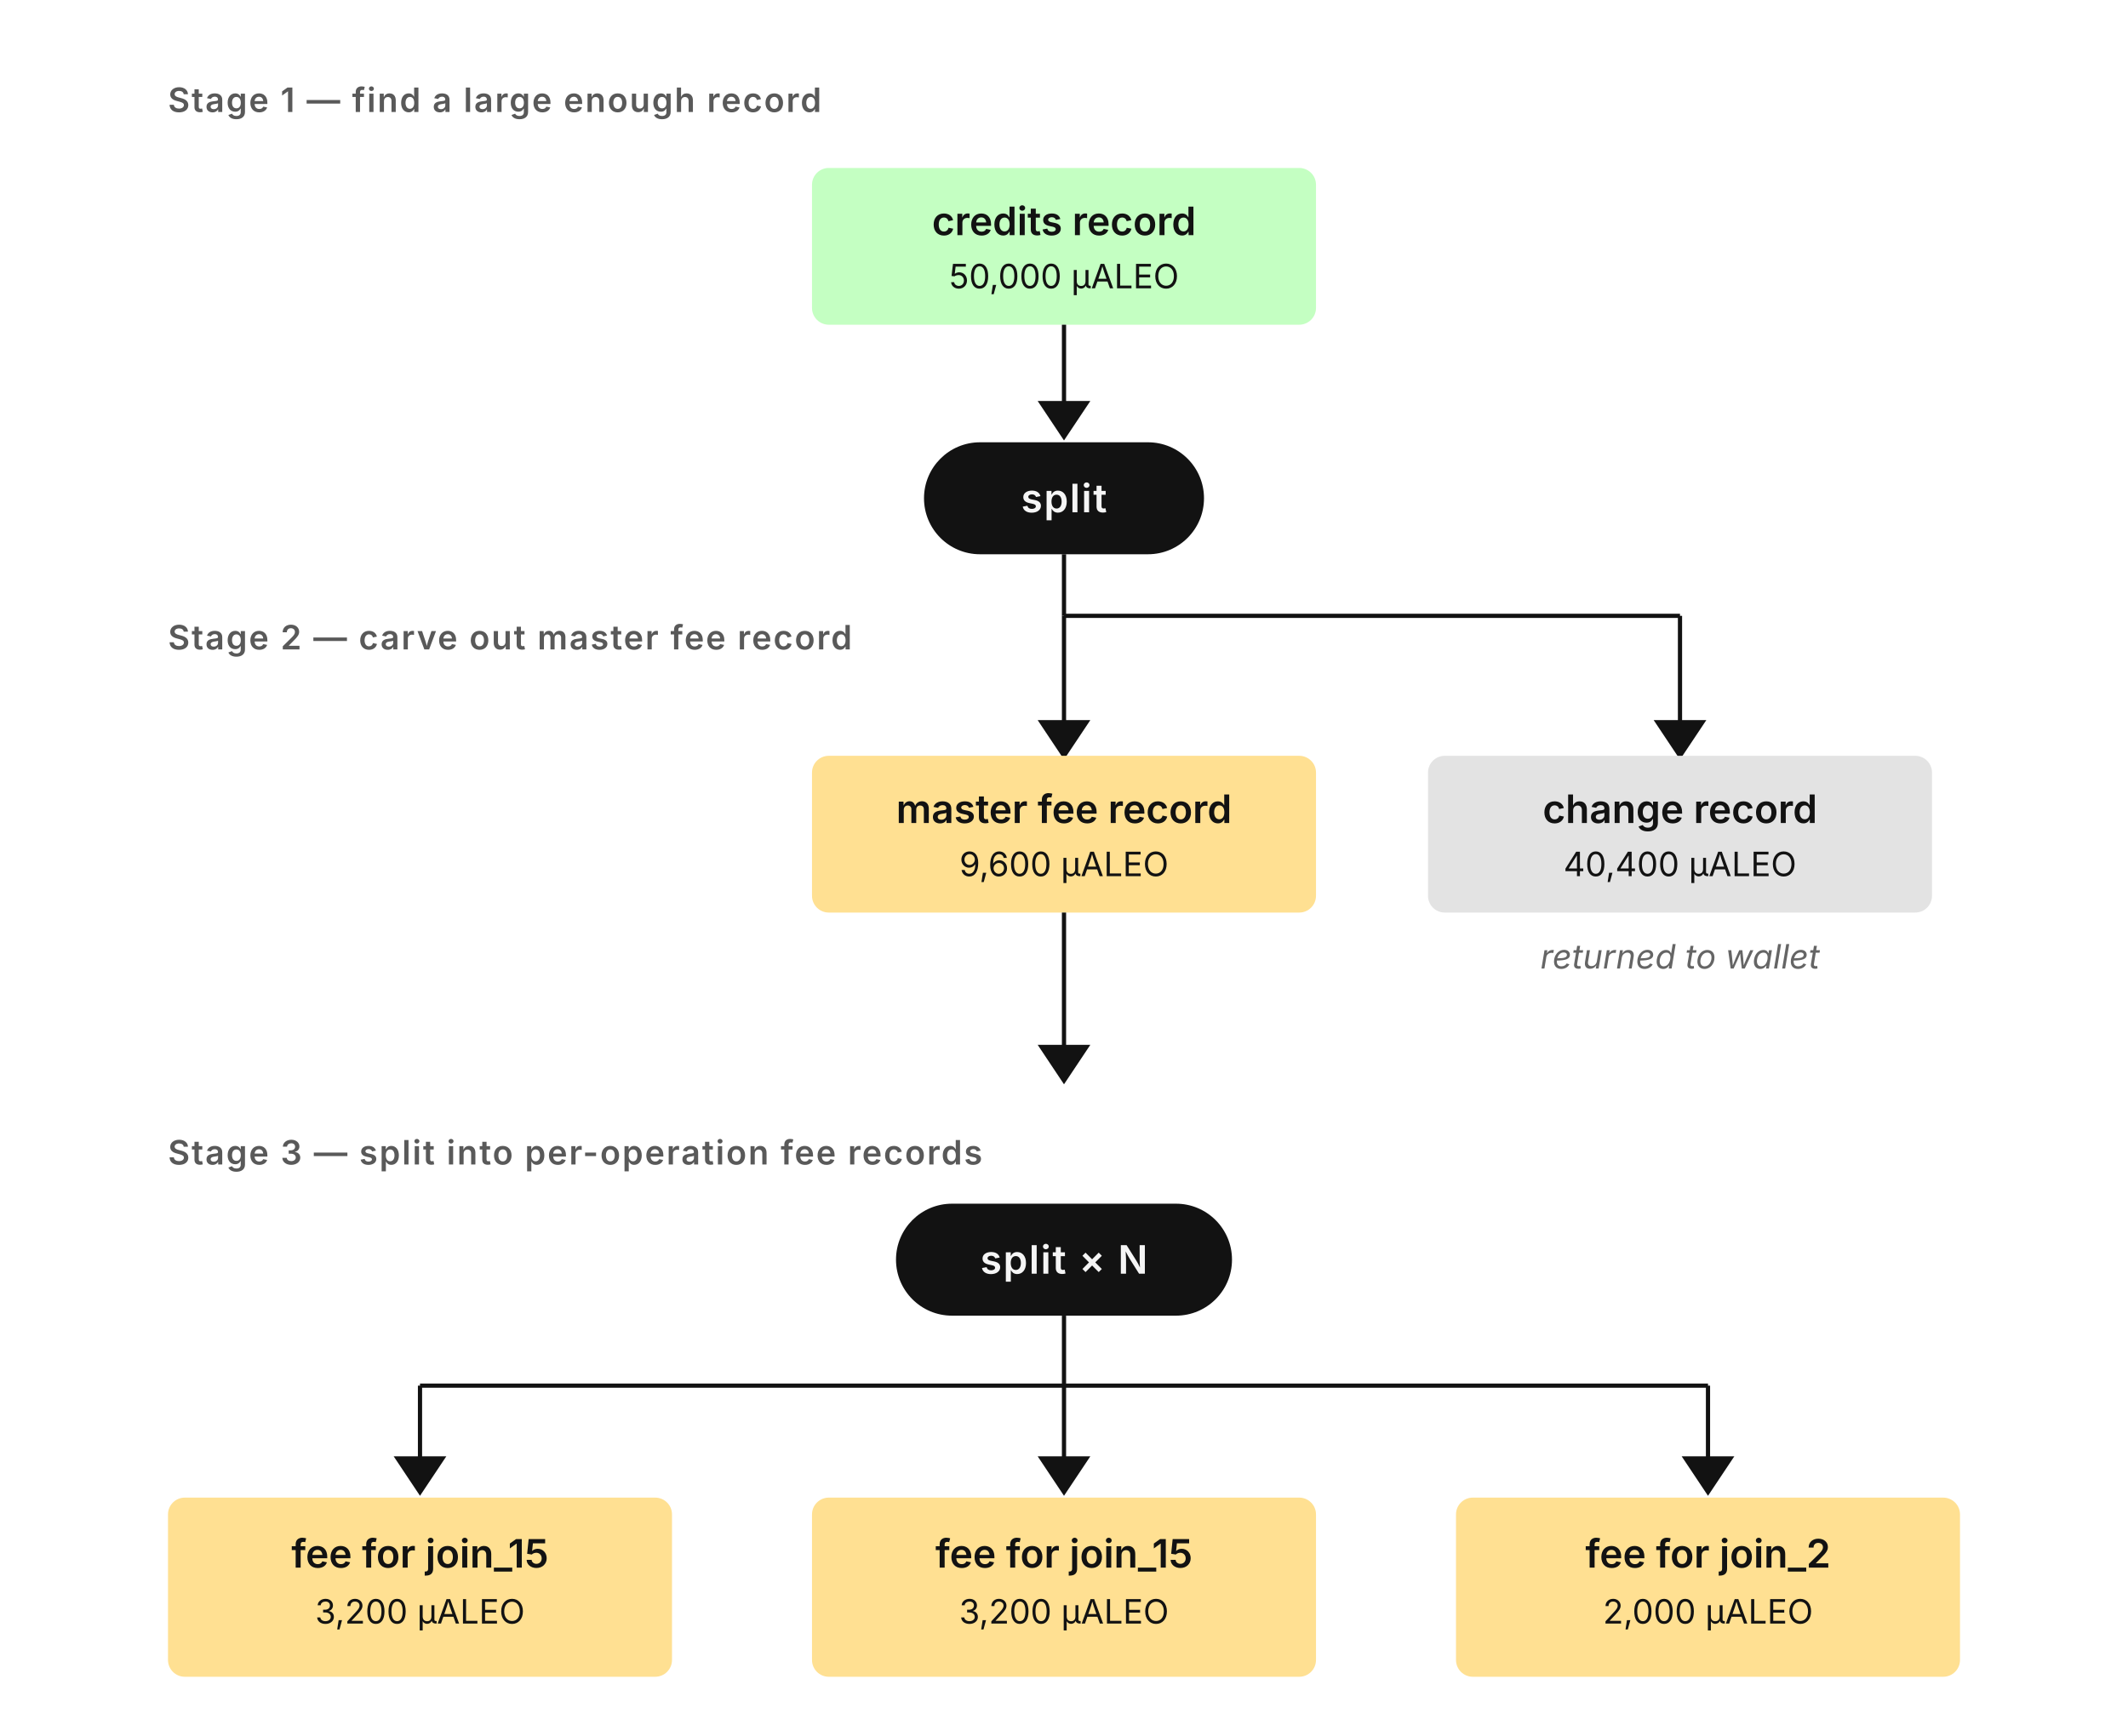
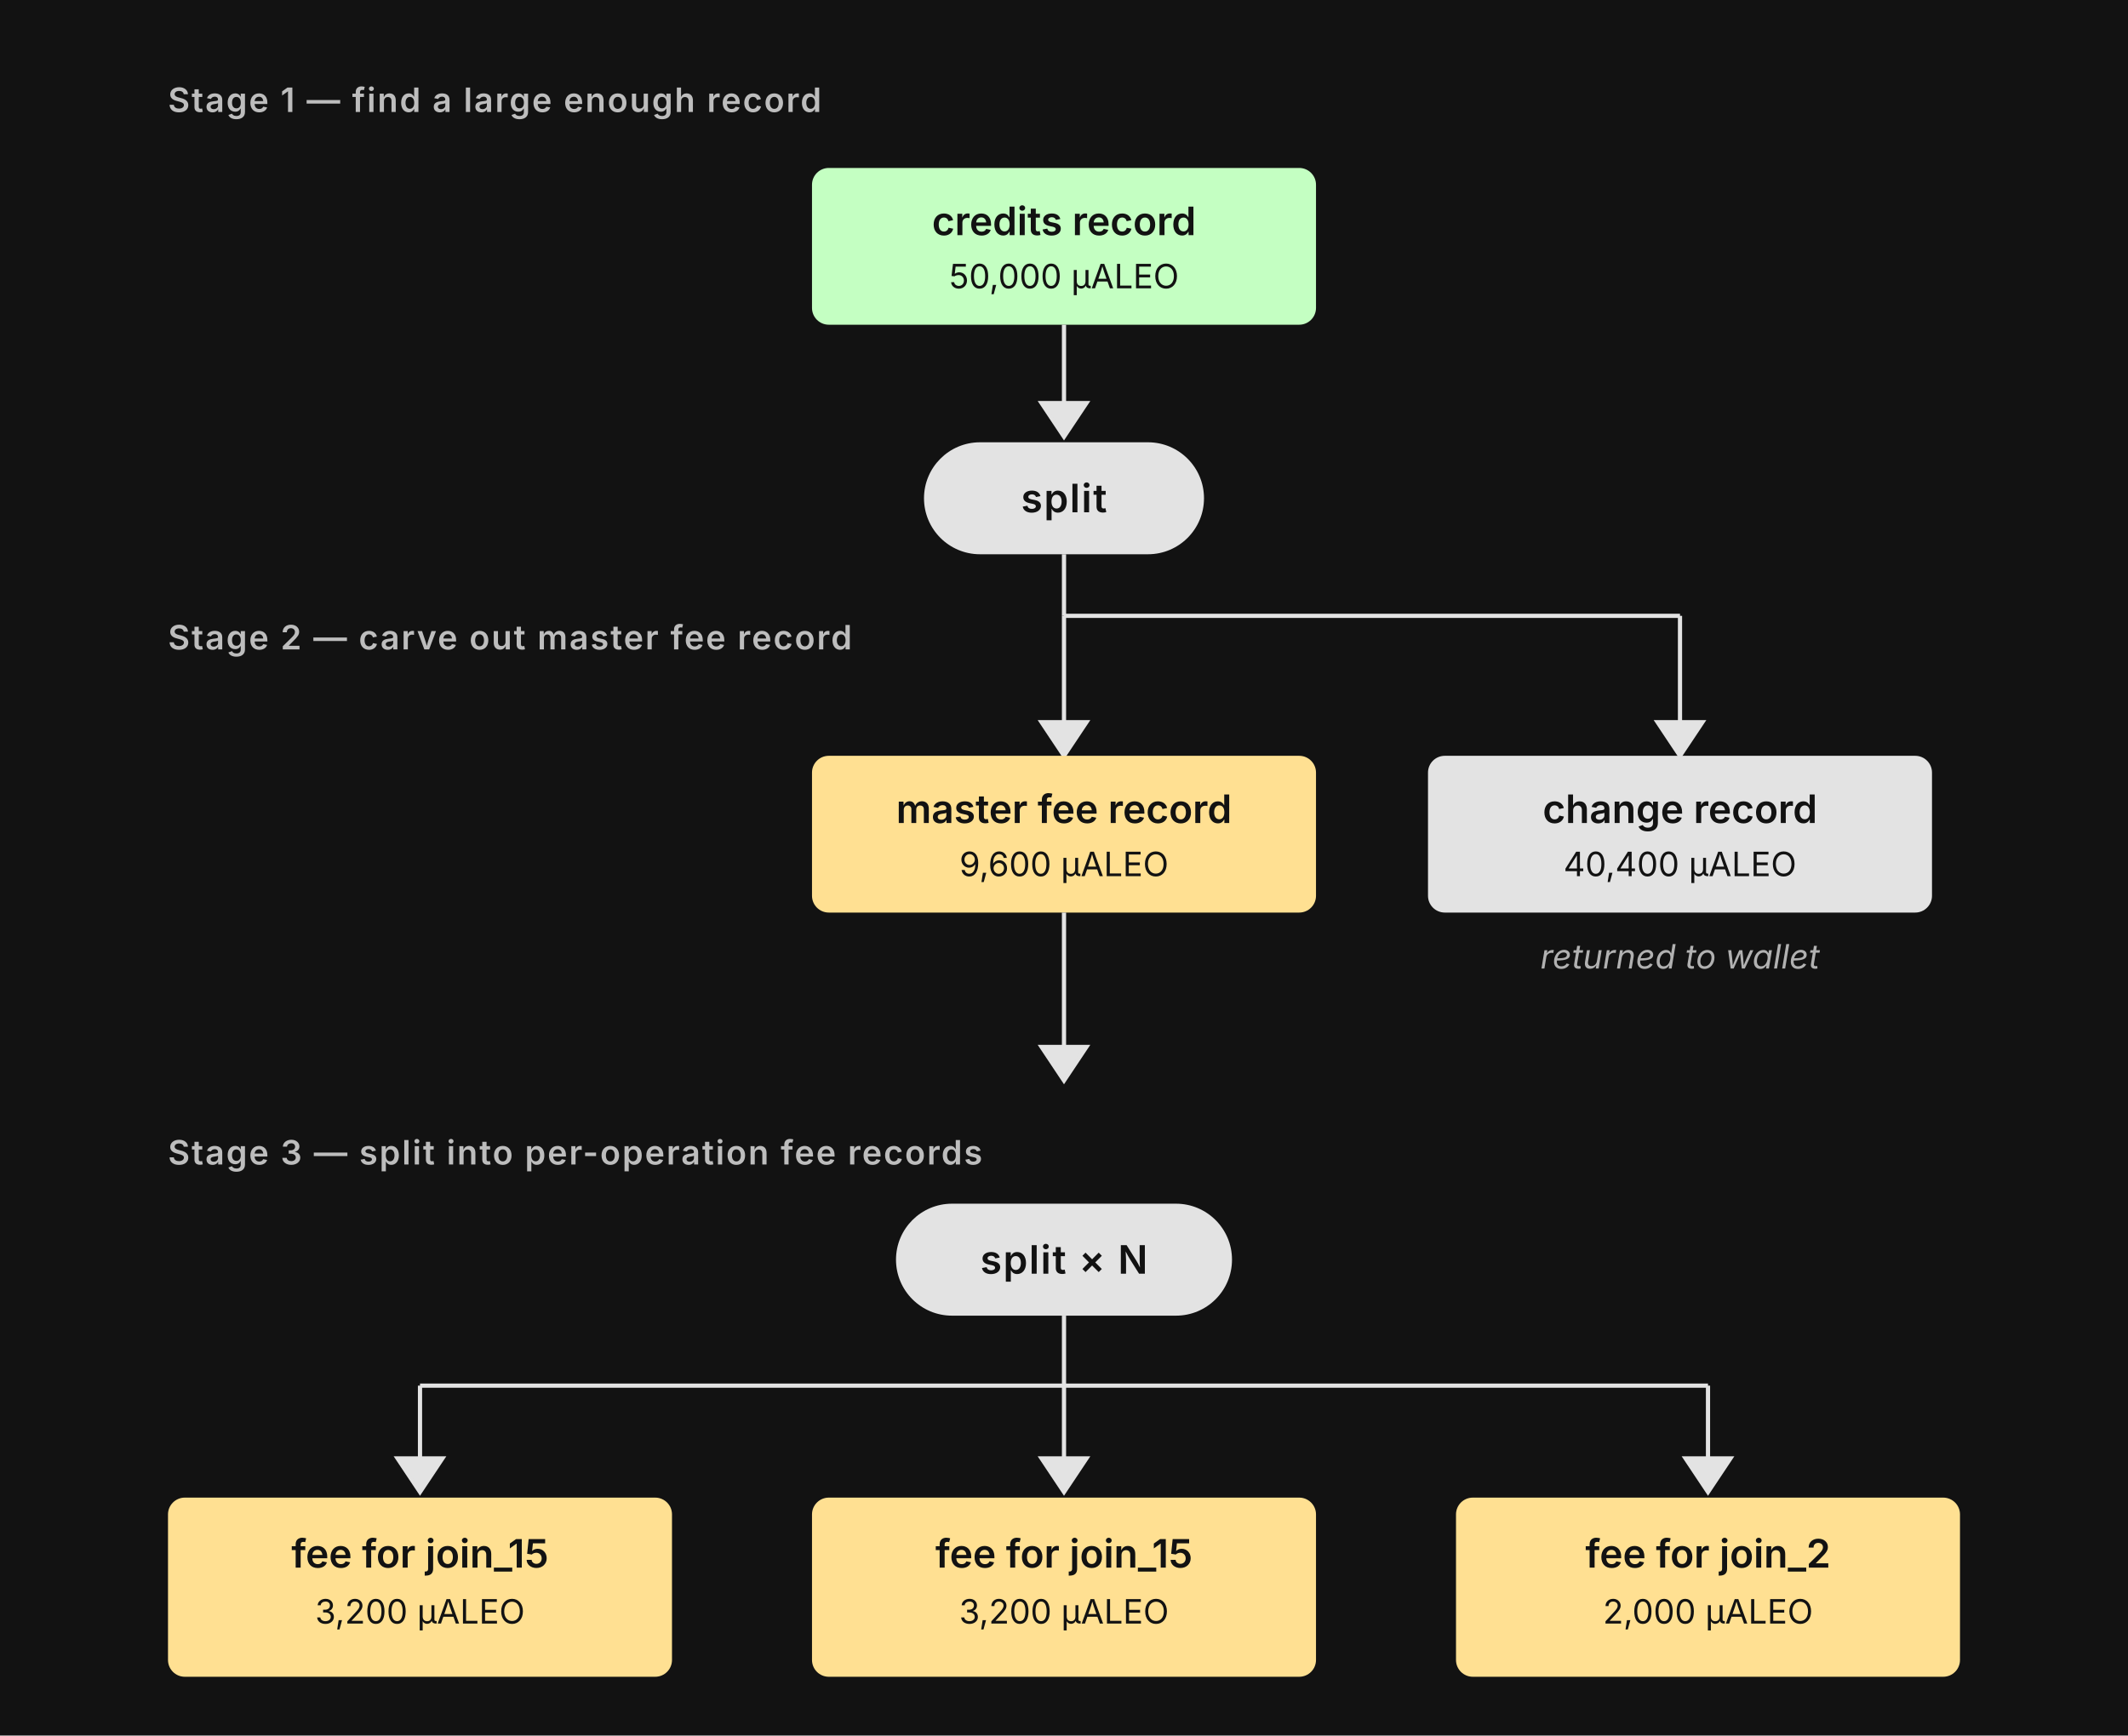
<svg xmlns="http://www.w3.org/2000/svg" viewBox="0 0 760 620" font-family="'Aleo Sans', Aleo, Inter, ui-sans-serif, system-ui, -apple-system, sans-serif">
  <style>
-     .stage-label { fill: #121212; font-size: 12px; font-weight: 600; text-transform: uppercase; letter-spacing: 0.6px; opacity: 0.7; }
+     .stage-label { fill: #F5F5F5; font-size: 12px; font-weight: 600; text-transform: uppercase; letter-spacing: 0.6px; opacity: 0.75; }
    .box-text-strong { fill: #121212; font-size: 14px; font-weight: 600; }
    .amount-text { fill: #121212; font-size: 12px; font-weight: 400; }
-     .process-text { fill: #F5F5F5; font-size: 14px; font-weight: 600; letter-spacing: 0.5px; }
-     .side-note { fill: #121212; font-size: 12px; font-style: italic; opacity: 0.65; }
-     .footer-note { fill: #121212; font-size: 13px; font-style: italic; opacity: 0.75; }
+     .process-text { fill: #121212; font-size: 14px; font-weight: 600; letter-spacing: 0.5px; }
+     .side-note { fill: #F5F5F5; font-size: 12px; font-style: italic; opacity: 0.7; }
+     .footer-note { fill: #F5F5F5; font-size: 13px; font-style: italic; opacity: 0.8; }

    .credit-record { fill: #C4FFC2; }
    .fee-record { fill: #FFE092; }
    .change-record { fill: #E3E3E3; }
-     .process { fill: #121212; }
-     .arrow { stroke: #121212; fill: #121212; stroke-width: 1.5; }
- 
-     @media (prefers-color-scheme: dark) {
-       .stage-label { fill: #F5F5F5; opacity: 0.75; }
-       .side-note { fill: #F5F5F5; opacity: 0.7; }
-       .footer-note { fill: #F5F5F5; opacity: 0.8; }
-       .arrow { stroke: #E3E3E3; fill: #E3E3E3; }
-       .process { fill: #E3E3E3; }
-       .process-text { fill: #121212; }
-     }
+     .process { fill: #E3E3E3; }
+     .arrow { stroke: #E3E3E3; fill: #E3E3E3; stroke-width: 1.5; }
  </style>
+   <rect width="760" height="620" fill="#121212" />
  <text x="60" y="40" class="stage-label">Stage 1 — find a large enough record</text>
  <rect x="290" y="60" width="180" height="56" rx="6" class="credit-record" />
  <text x="380" y="84" text-anchor="middle" class="box-text-strong">credits record</text>
  <text x="380" y="103" text-anchor="middle" class="amount-text">50,000 μALEO</text>
  <line x1="380" y1="116" x2="380" y2="148" class="arrow" />
  <polygon points="380,156 372,144 388,144" class="arrow" />
  <rect x="330" y="158" width="100" height="40" rx="20" class="process" />
  <text x="380" y="183" text-anchor="middle" class="process-text">split</text>
  <text x="60" y="232" class="stage-label">Stage 2 — carve out master fee record</text>
  <line x1="380" y1="198" x2="380" y2="220" class="arrow" />
  <line x1="380" y1="220" x2="600" y2="220" class="arrow" />
  <line x1="380" y1="220" x2="380" y2="262" class="arrow" />
  <polygon points="380,270 372,258 388,258" class="arrow" />
  <line x1="600" y1="220" x2="600" y2="262" class="arrow" />
  <polygon points="600,270 592,258 608,258" class="arrow" />
  <rect x="290" y="270" width="180" height="56" rx="6" class="fee-record" />
  <text x="380" y="294" text-anchor="middle" class="box-text-strong">master fee record</text>
  <text x="380" y="313" text-anchor="middle" class="amount-text">9,600 μALEO</text>
  <rect x="510" y="270" width="180" height="56" rx="6" class="change-record" />
  <text x="600" y="294" text-anchor="middle" class="box-text-strong">change record</text>
  <text x="600" y="313" text-anchor="middle" class="amount-text">40,400 μALEO</text>
  <text x="600" y="346" text-anchor="middle" class="side-note">returned to wallet</text>
  <line x1="380" y1="326" x2="380" y2="378" class="arrow" />
  <polygon points="380,386 372,374 388,374" class="arrow" />
  <text x="60" y="416" class="stage-label">Stage 3 — split into per-operation fee records</text>
  <rect x="320" y="430" width="120" height="40" rx="20" class="process" />
  <text x="380" y="455" text-anchor="middle" class="process-text">split × N</text>
  <line x1="380" y1="470" x2="380" y2="495" class="arrow" />
  <line x1="150" y1="495" x2="610" y2="495" class="arrow" />
  <line x1="150" y1="495" x2="150" y2="525" class="arrow" />
  <polygon points="150,533 142,521 158,521" class="arrow" />
  <line x1="380" y1="495" x2="380" y2="525" class="arrow" />
  <polygon points="380,533 372,521 388,521" class="arrow" />
  <line x1="610" y1="495" x2="610" y2="525" class="arrow" />
  <polygon points="610,533 602,521 618,521" class="arrow" />
  <rect x="60" y="535" width="180" height="64" rx="6" class="fee-record" />
  <text x="150" y="560" text-anchor="middle" class="box-text-strong">fee for join_15</text>
  <text x="150" y="580" text-anchor="middle" class="amount-text">3,200 μALEO</text>
  <rect x="290" y="535" width="180" height="64" rx="6" class="fee-record" />
  <text x="380" y="560" text-anchor="middle" class="box-text-strong">fee for join_15</text>
  <text x="380" y="580" text-anchor="middle" class="amount-text">3,200 μALEO</text>
  <rect x="520" y="535" width="180" height="64" rx="6" class="fee-record" />
  <text x="610" y="560" text-anchor="middle" class="box-text-strong">fee for join_2</text>
  <text x="610" y="580" text-anchor="middle" class="amount-text">2,000 μALEO</text>
</svg>
